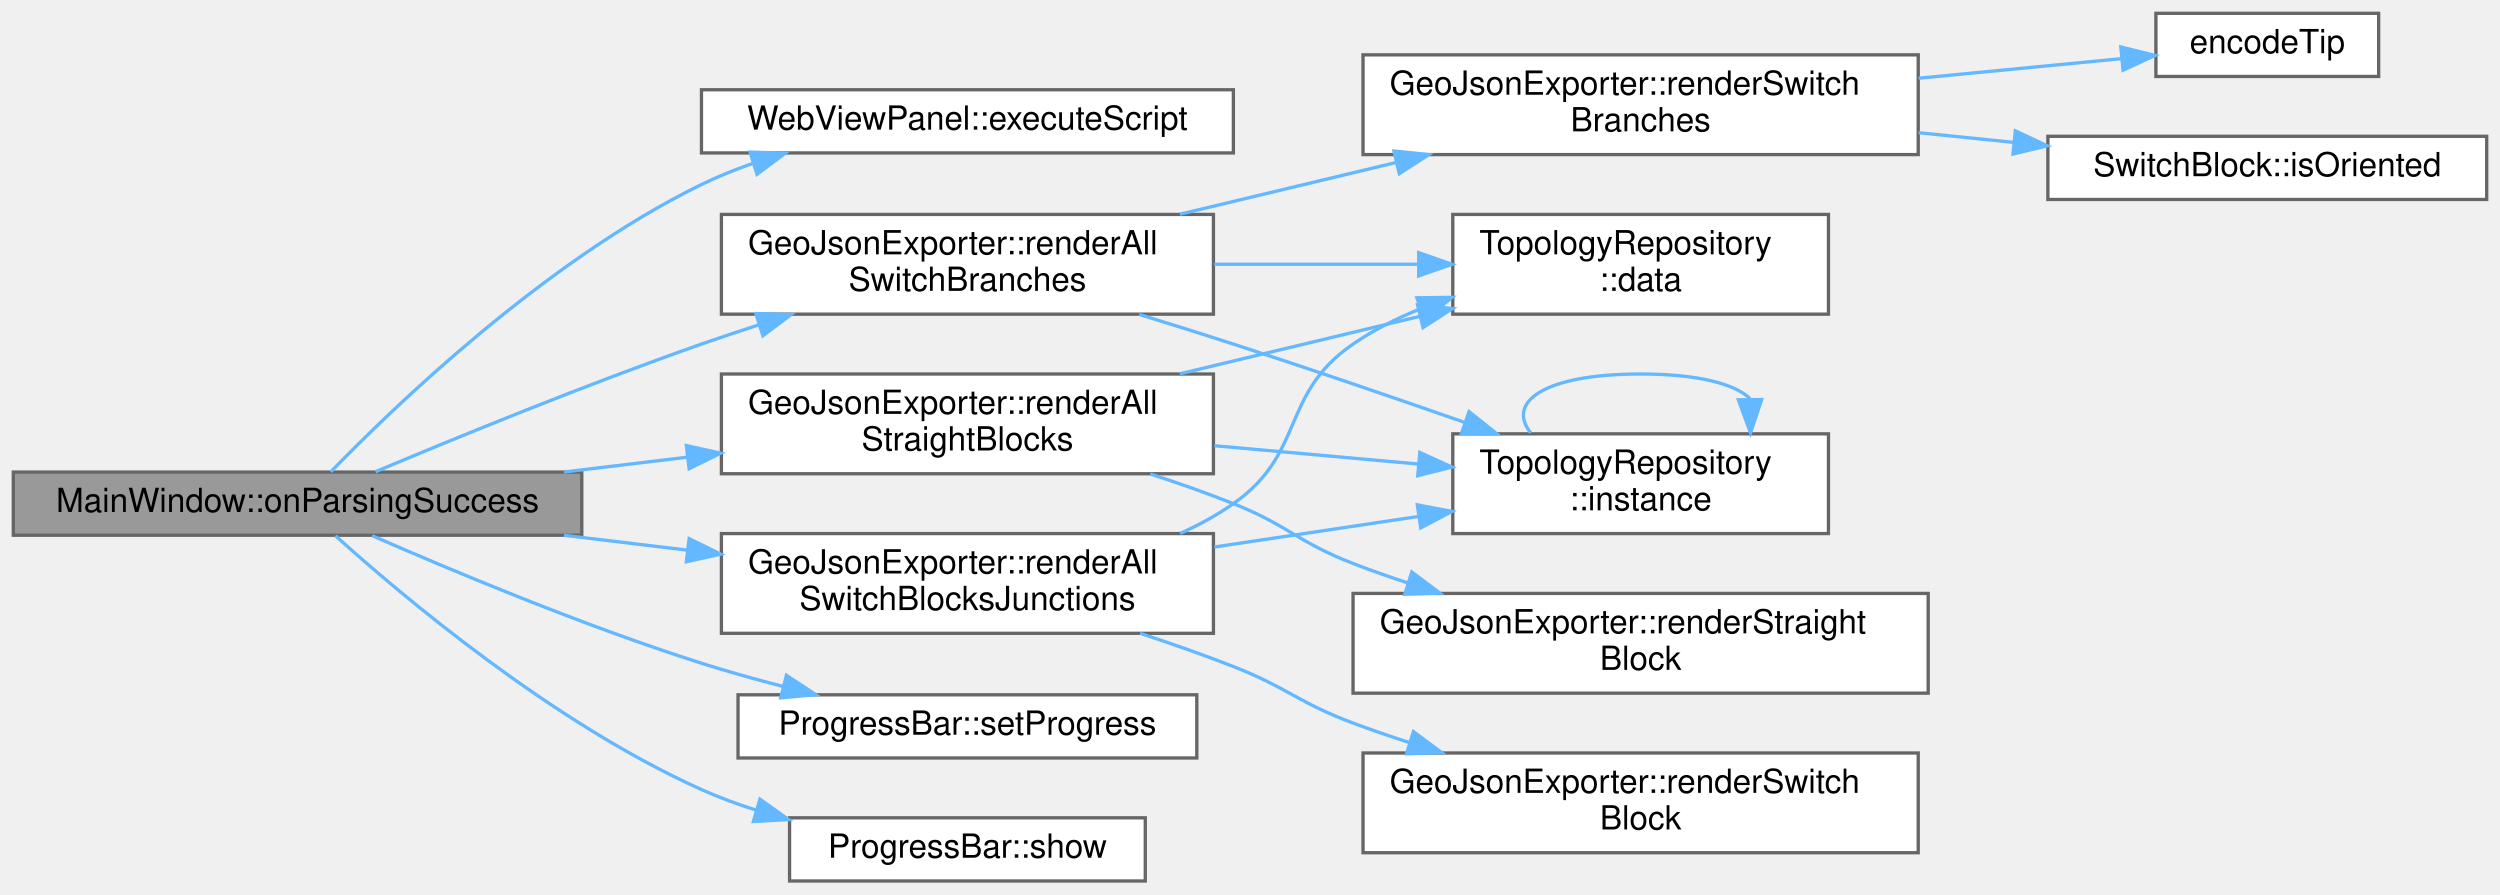
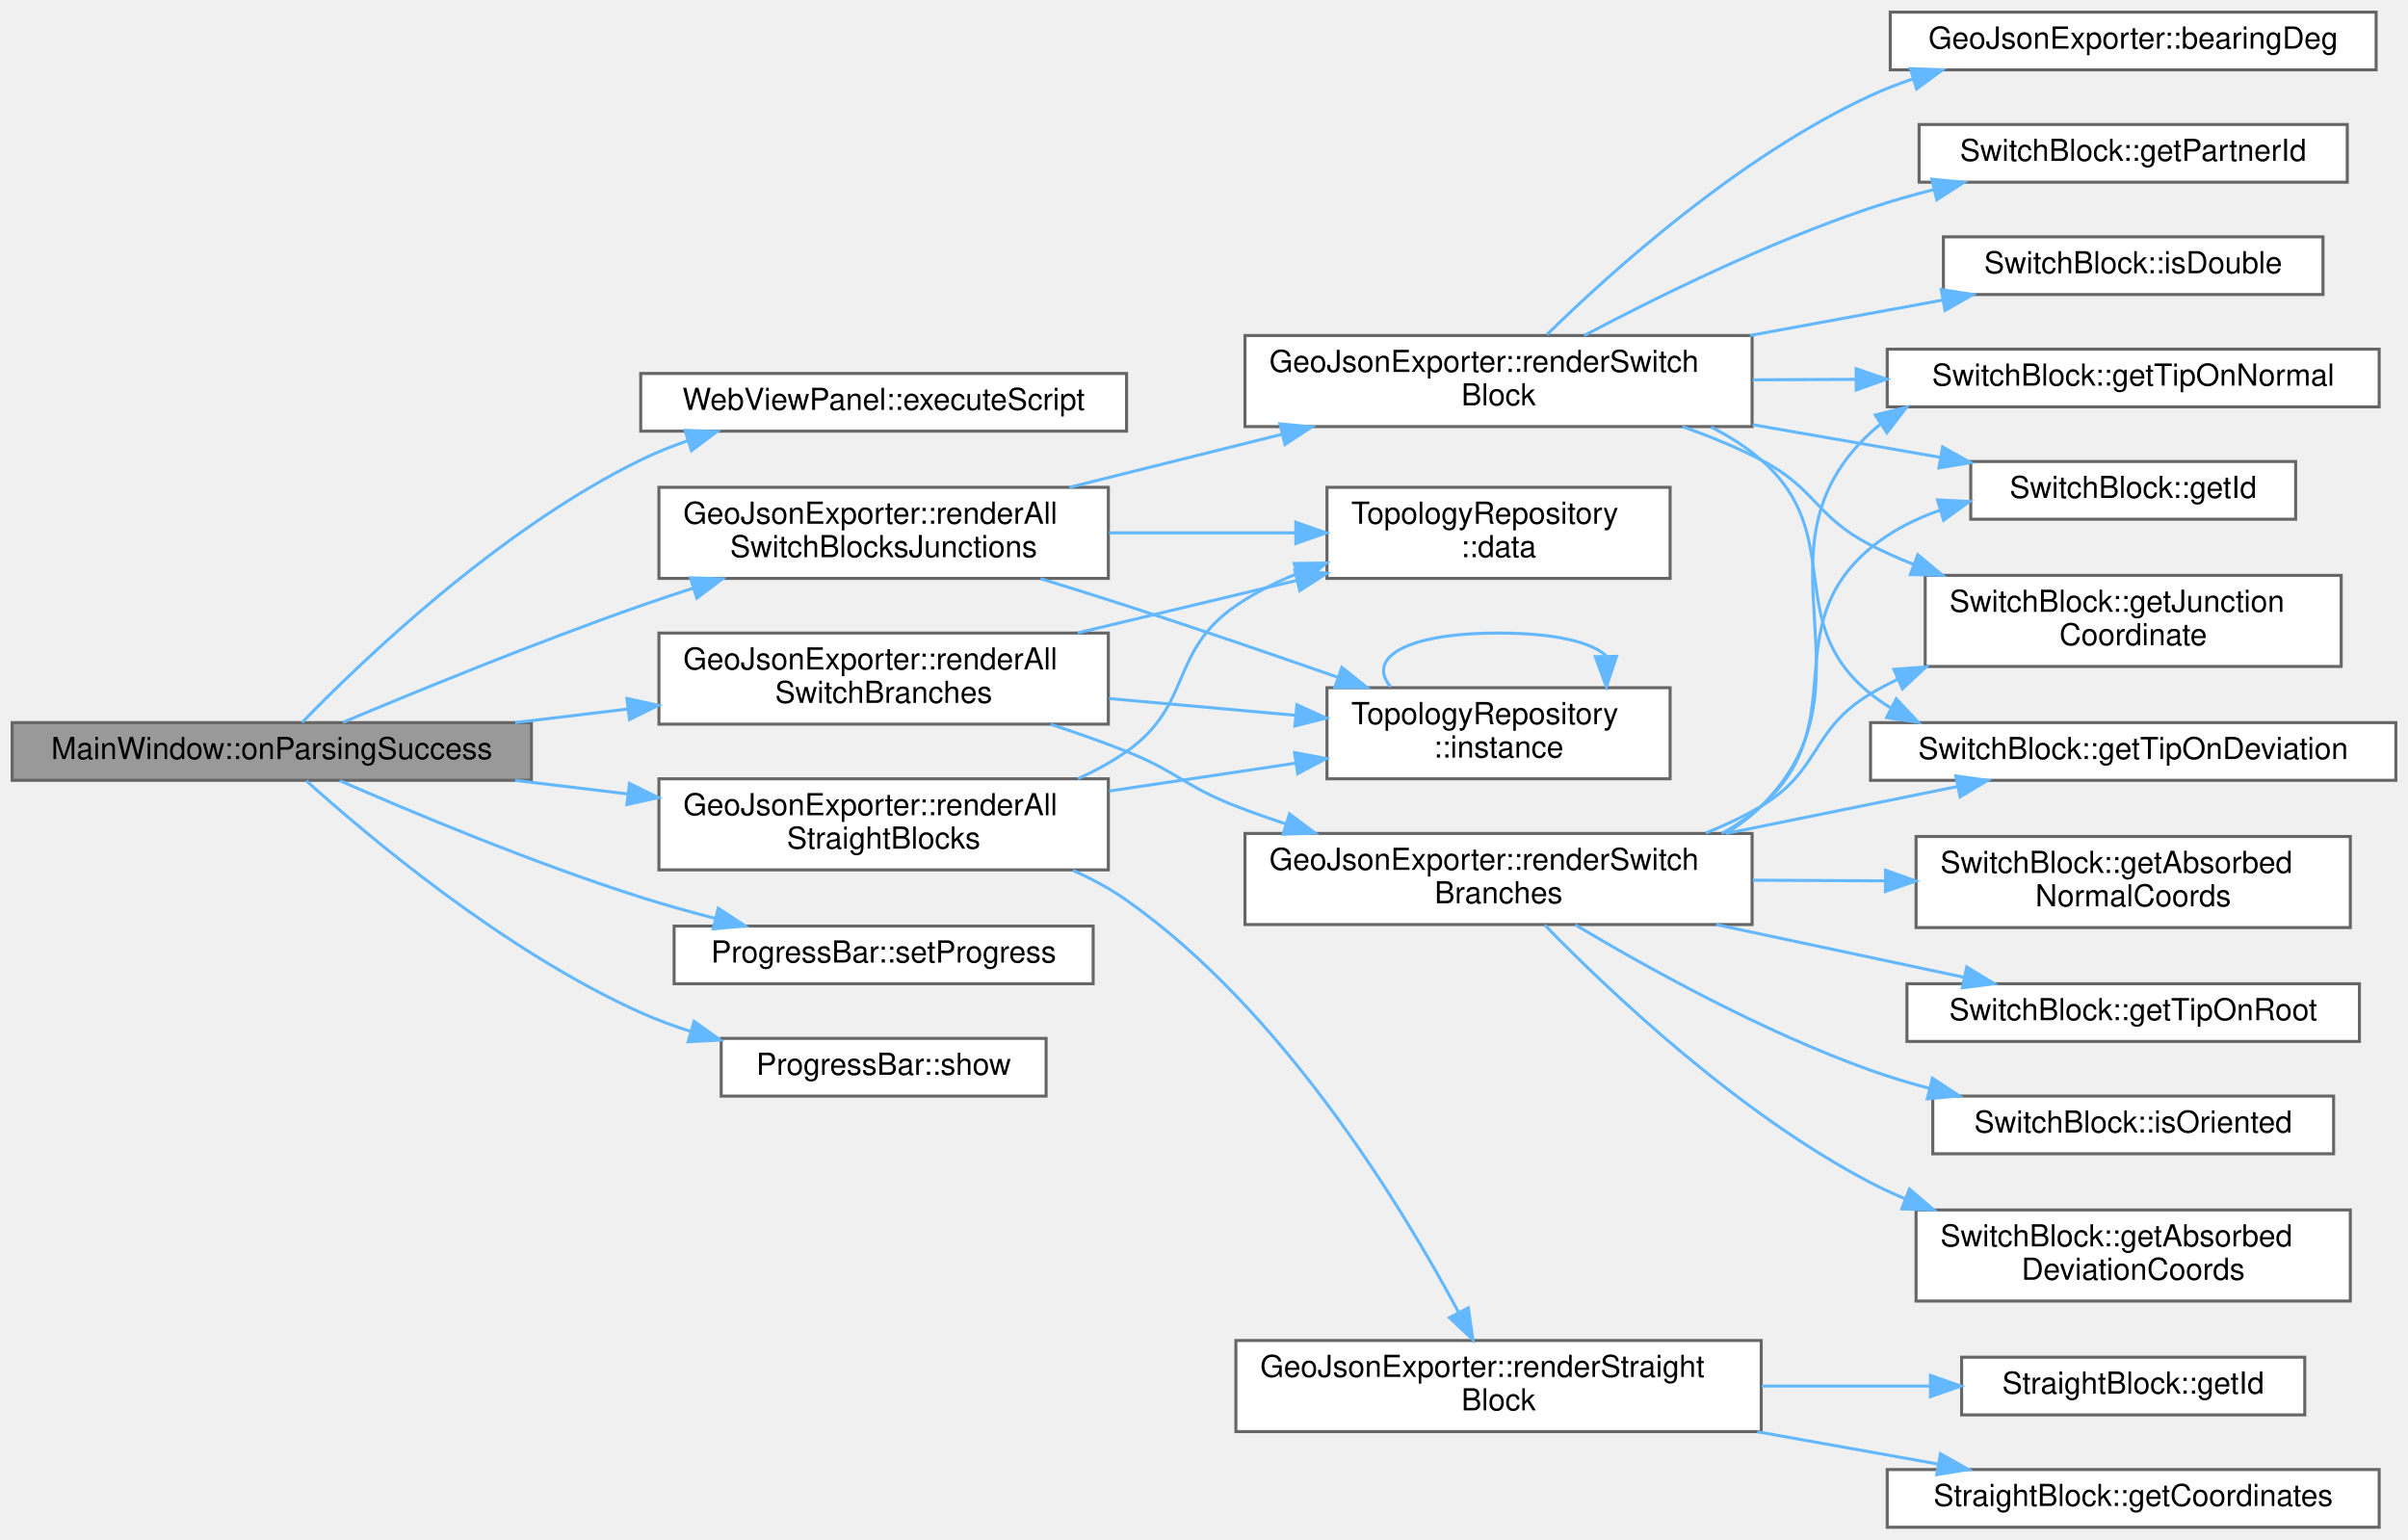
- <svg xmlns="http://www.w3.org/2000/svg" xmlns:xlink="http://www.w3.org/1999/xlink" width="752pt" height="269pt" viewBox="0.00 0.00 752.00 269.00">
-   <g id="graph0" class="graph" transform="scale(1 1) rotate(0) translate(4 265)">
+ <svg xmlns="http://www.w3.org/2000/svg" xmlns:xlink="http://www.w3.org/1999/xlink" width="793pt" height="507pt" viewBox="0.00 0.00 793.00 507.00">
+   <g id="graph0" class="graph" transform="scale(1 1) rotate(0) translate(4 503)">
    <g id="Node000001" class="node">
      <g id="a_Node000001">
        <a xlink:title="Gère la fin réussie du parsing (WM_PARSING_SUCCESS).">
-           <polygon fill="#999999" stroke="#666666" points="171,-123 0,-123 0,-104 171,-104 171,-123" />
-           <text text-anchor="middle" x="85.5" y="-111" font-family="Helvetica,sans-Serif" font-size="10.00">MainWindow::onParsingSuccess</text>
+           <polygon fill="#999999" stroke="#666666" points="171,-265 0,-265 0,-246 171,-246 171,-265" />
+           <text text-anchor="middle" x="85.5" y="-253" font-family="Helvetica,sans-Serif" font-size="10.00">MainWindow::onParsingSuccess</text>
        </a>
      </g>
    </g>
    <g id="Node000002" class="node">
      <g id="a_Node000002">
        <a xlink:href="classWebViewPanel.html#a5890da7c431554b9e864759f293dac1f" target="_top" xlink:title="Exécute un script JavaScript dans le contexte de la page chargée.">
-           <polygon fill="white" stroke="#666666" points="367,-238 207,-238 207,-219 367,-219 367,-238" />
-           <text text-anchor="middle" x="287" y="-226" font-family="Helvetica,sans-Serif" font-size="10.00">WebViewPanel::executeScript</text>
+           <polygon fill="white" stroke="#666666" points="367,-380 207,-380 207,-361 367,-361 367,-380" />
+           <text text-anchor="middle" x="287" y="-368" font-family="Helvetica,sans-Serif" font-size="10.00">WebViewPanel::executeScript</text>
        </a>
      </g>
    </g>
    <g id="edge1_Node000001_Node000002" class="edge">
      <g id="a_edge1_Node000001_Node000002">
        <a xlink:title=" ">
-           <path fill="none" stroke="#63b8ff" d="M95.49,-123.06C114.28,-142.44 159.89,-186.49 207,-209.5 211.91,-211.9 217.15,-214.01 222.49,-215.86" />
-           <polygon fill="#63b8ff" stroke="#63b8ff" points="221.61,-219.25 232.2,-218.92 223.71,-212.57 221.61,-219.25" />
+           <path fill="none" stroke="#63b8ff" d="M95.49,-265.06C114.28,-284.44 159.89,-328.49 207,-351.5 211.91,-353.9 217.15,-356.01 222.49,-357.86" />
+           <polygon fill="#63b8ff" stroke="#63b8ff" points="221.61,-361.25 232.2,-360.92 223.71,-354.57 221.61,-361.25" />
        </a>
      </g>
    </g>
    <g id="Node000003" class="node">
      <g id="a_Node000003">
        <a xlink:href="classGeoJsonExporter.html#a9e109a8b505798f99c5aa2bd6fb538a3" target="_top" xlink:title="Efface puis redessine tous les StraightBlocks.">
-           <polygon fill="white" stroke="#666666" points="361,-152.5 213,-152.5 213,-122.5 361,-122.5 361,-152.5" />
-           <text text-anchor="start" x="221" y="-140.5" font-family="Helvetica,sans-Serif" font-size="10.00">GeoJsonExporter::renderAll</text>
-           <text text-anchor="middle" x="287" y="-129.5" font-family="Helvetica,sans-Serif" font-size="10.00">StraightBlocks</text>
+           <polygon fill="white" stroke="#666666" points="361,-246.5 213,-246.5 213,-216.5 361,-216.5 361,-246.5" />
+           <text text-anchor="start" x="221" y="-234.5" font-family="Helvetica,sans-Serif" font-size="10.00">GeoJsonExporter::renderAll</text>
+           <text text-anchor="middle" x="287" y="-223.5" font-family="Helvetica,sans-Serif" font-size="10.00">StraightBlocks</text>
        </a>
      </g>
    </g>
    <g id="edge2_Node000001_Node000003" class="edge">
      <g id="a_edge2_Node000001_Node000003">
        <a xlink:title=" ">
-           <path fill="none" stroke="#63b8ff" d="M165.63,-123.02C177.79,-124.48 190.37,-126 202.61,-127.47" />
-           <polygon fill="#63b8ff" stroke="#63b8ff" points="202.45,-130.97 212.8,-128.69 203.29,-124.02 202.45,-130.97" />
-         </a>
-       </g>
-     </g>
-     <g id="Node000007" class="node">
-       <g id="a_Node000007">
-         <a xlink:href="classGeoJsonExporter.html#adbde98ddc849360ec945d84bde02d504" target="_top" xlink:title="Efface puis redessine tous les marqueurs de jonction.">
-           <polygon fill="white" stroke="#666666" points="361,-104.5 213,-104.5 213,-74.5 361,-74.5 361,-104.5" />
-           <text text-anchor="start" x="221" y="-92.5" font-family="Helvetica,sans-Serif" font-size="10.00">GeoJsonExporter::renderAll</text>
-           <text text-anchor="middle" x="287" y="-81.5" font-family="Helvetica,sans-Serif" font-size="10.00">SwitchBlocksJunctions</text>
-         </a>
-       </g>
-     </g>
-     <g id="edge7_Node000001_Node000007" class="edge">
-       <g id="a_edge7_Node000001_Node000007">
-         <a xlink:title=" ">
-           <path fill="none" stroke="#63b8ff" d="M165.63,-103.98C177.79,-102.52 190.37,-101 202.61,-99.53" />
-           <polygon fill="#63b8ff" stroke="#63b8ff" points="203.29,-102.98 212.8,-98.31 202.45,-96.03 203.29,-102.98" />
+           <path fill="none" stroke="#63b8ff" d="M165.63,-245.98C177.79,-244.52 190.37,-243 202.61,-241.53" />
+           <polygon fill="#63b8ff" stroke="#63b8ff" points="203.29,-244.98 212.8,-240.31 202.45,-238.03 203.29,-244.98" />
        </a>
      </g>
    </g>
    <g id="Node000009" class="node">
      <g id="a_Node000009">
+         <a xlink:href="classGeoJsonExporter.html#adbde98ddc849360ec945d84bde02d504" target="_top" xlink:title="Efface puis redessine tous les marqueurs de jonction.">
+           <polygon fill="white" stroke="#666666" points="361,-342.5 213,-342.5 213,-312.5 361,-312.5 361,-342.5" />
+           <text text-anchor="start" x="221" y="-330.5" font-family="Helvetica,sans-Serif" font-size="10.00">GeoJsonExporter::renderAll</text>
+           <text text-anchor="middle" x="287" y="-319.5" font-family="Helvetica,sans-Serif" font-size="10.00">SwitchBlocksJunctions</text>
+         </a>
+       </g>
+     </g>
+     <g id="edge9_Node000001_Node000009" class="edge">
+       <g id="a_edge9_Node000001_Node000009">
+         <a xlink:title=" ">
+           <path fill="none" stroke="#63b8ff" d="M108.94,-265.1C132.98,-275.22 172.36,-291.36 207,-303.5 212.55,-305.44 218.34,-307.38 224.17,-309.26" />
+           <polygon fill="#63b8ff" stroke="#63b8ff" points="223.36,-312.68 233.95,-312.37 225.48,-306.01 223.36,-312.68" />
+         </a>
+       </g>
+     </g>
+     <g id="Node000018" class="node">
+       <g id="a_Node000018">
        <a xlink:href="classGeoJsonExporter.html#a75d6c6a4354d06d04a700b58d69e869f" target="_top" xlink:title="Efface puis redessine les branches de tous les switches.">
-           <polygon fill="white" stroke="#666666" points="361,-200.5 213,-200.5 213,-170.5 361,-170.5 361,-200.5" />
-           <text text-anchor="start" x="221" y="-188.5" font-family="Helvetica,sans-Serif" font-size="10.00">GeoJsonExporter::renderAll</text>
-           <text text-anchor="middle" x="287" y="-177.5" font-family="Helvetica,sans-Serif" font-size="10.00">SwitchBranches</text>
-         </a>
-       </g>
-     </g>
-     <g id="edge11_Node000001_Node000009" class="edge">
-       <g id="a_edge11_Node000001_Node000009">
-         <a xlink:title=" ">
-           <path fill="none" stroke="#63b8ff" d="M108.94,-123.1C132.98,-133.22 172.36,-149.36 207,-161.5 212.55,-163.44 218.34,-165.38 224.17,-167.26" />
-           <polygon fill="#63b8ff" stroke="#63b8ff" points="223.36,-170.68 233.95,-170.37 225.48,-164.01 223.36,-170.68" />
-         </a>
-       </g>
-     </g>
-     <g id="Node000013" class="node">
-       <g id="a_Node000013">
+           <polygon fill="white" stroke="#666666" points="361,-294.5 213,-294.5 213,-264.5 361,-264.5 361,-294.5" />
+           <text text-anchor="start" x="221" y="-282.5" font-family="Helvetica,sans-Serif" font-size="10.00">GeoJsonExporter::renderAll</text>
+           <text text-anchor="middle" x="287" y="-271.5" font-family="Helvetica,sans-Serif" font-size="10.00">SwitchBranches</text>
+         </a>
+       </g>
+     </g>
+     <g id="edge20_Node000001_Node000018" class="edge">
+       <g id="a_edge20_Node000001_Node000018">
+         <a xlink:title=" ">
+           <path fill="none" stroke="#63b8ff" d="M165.63,-265.02C177.79,-266.48 190.37,-268 202.61,-269.47" />
+           <polygon fill="#63b8ff" stroke="#63b8ff" points="202.45,-272.97 212.8,-270.69 203.29,-266.02 202.45,-272.97" />
+         </a>
+       </g>
+     </g>
+     <g id="Node000024" class="node">
+       <g id="a_Node000024">
        <a xlink:href="classProgressBar.html#ad06234c2844ac3beb9f8e8532015c0cd" target="_top" xlink:title="Met à jour la progression.">
-           <polygon fill="white" stroke="#666666" points="356,-56 218,-56 218,-37 356,-37 356,-56" />
-           <text text-anchor="middle" x="287" y="-44" font-family="Helvetica,sans-Serif" font-size="10.00">ProgressBar::setProgress</text>
-         </a>
-       </g>
-     </g>
-     <g id="edge17_Node000001_Node000013" class="edge">
-       <g id="a_edge17_Node000001_Node000013">
-         <a xlink:title=" ">
-           <path fill="none" stroke="#63b8ff" d="M107.93,-103.88C131.77,-93.44 171.59,-76.75 207,-65.5 214.84,-63.01 223.2,-60.67 231.45,-58.54" />
-           <polygon fill="#63b8ff" stroke="#63b8ff" points="232.55,-61.87 241.4,-56.05 230.85,-55.08 232.55,-61.87" />
-         </a>
-       </g>
-     </g>
-     <g id="Node000014" class="node">
-       <g id="a_Node000014">
+           <polygon fill="white" stroke="#666666" points="356,-198 218,-198 218,-179 356,-179 356,-198" />
+           <text text-anchor="middle" x="287" y="-186" font-family="Helvetica,sans-Serif" font-size="10.00">ProgressBar::setProgress</text>
+         </a>
+       </g>
+     </g>
+     <g id="edge32_Node000001_Node000024" class="edge">
+       <g id="a_edge32_Node000001_Node000024">
+         <a xlink:title=" ">
+           <path fill="none" stroke="#63b8ff" d="M107.93,-245.88C131.77,-235.44 171.59,-218.75 207,-207.5 214.84,-205.01 223.2,-202.67 231.45,-200.54" />
+           <polygon fill="#63b8ff" stroke="#63b8ff" points="232.55,-203.87 241.4,-198.05 230.85,-197.08 232.55,-203.87" />
+         </a>
+       </g>
+     </g>
+     <g id="Node000025" class="node">
+       <g id="a_Node000025">
        <a xlink:href="classProgressBar.html#ac9fbcf04d7d4e8c5b3e332efcfc0d34c" target="_top" xlink:title="Show or hide the ProgressBar.">
-           <polygon fill="white" stroke="#666666" points="340.5,-19 233.5,-19 233.5,0 340.5,0 340.5,-19" />
-           <text text-anchor="middle" x="287" y="-7" font-family="Helvetica,sans-Serif" font-size="10.00">ProgressBar::show</text>
-         </a>
-       </g>
-     </g>
-     <g id="edge18_Node000001_Node000014" class="edge">
-       <g id="a_edge18_Node000001_Node000014">
-         <a xlink:title=" ">
-           <path fill="none" stroke="#63b8ff" d="M96.89,-103.85C116.71,-85.98 161.98,-47.71 207,-27.5 212.26,-25.14 217.86,-23.07 223.56,-21.26" />
-           <polygon fill="#63b8ff" stroke="#63b8ff" points="224.58,-24.62 233.2,-18.47 222.62,-17.89 224.58,-24.62" />
+           <polygon fill="white" stroke="#666666" points="340.5,-161 233.5,-161 233.5,-142 340.5,-142 340.5,-161" />
+           <text text-anchor="middle" x="287" y="-149" font-family="Helvetica,sans-Serif" font-size="10.00">ProgressBar::show</text>
+         </a>
+       </g>
+     </g>
+     <g id="edge33_Node000001_Node000025" class="edge">
+       <g id="a_edge33_Node000001_Node000025">
+         <a xlink:title=" ">
+           <path fill="none" stroke="#63b8ff" d="M96.89,-245.85C116.71,-227.98 161.98,-189.71 207,-169.5 212.26,-167.14 217.86,-165.07 223.56,-163.26" />
+           <polygon fill="#63b8ff" stroke="#63b8ff" points="224.58,-166.62 233.2,-160.47 222.62,-159.89 224.58,-166.62" />
        </a>
      </g>
    </g>
    <g id="Node000004" class="node">
      <g id="a_Node000004">
        <a xlink:href="classTopologyRepository.html#a0179f504f5d22ea5b16926511a9cb027" target="_top" xlink:title="Retourne une référence mutable aux données topologiques.">
-           <polygon fill="white" stroke="#666666" points="546,-200.5 433,-200.5 433,-170.5 546,-170.5 546,-200.5" />
-           <text text-anchor="start" x="441" y="-188.5" font-family="Helvetica,sans-Serif" font-size="10.00">TopologyRepository</text>
-           <text text-anchor="middle" x="489.5" y="-177.5" font-family="Helvetica,sans-Serif" font-size="10.00">::data</text>
+           <polygon fill="white" stroke="#666666" points="546,-342.5 433,-342.5 433,-312.5 546,-312.5 546,-342.5" />
+           <text text-anchor="start" x="441" y="-330.5" font-family="Helvetica,sans-Serif" font-size="10.00">TopologyRepository</text>
+           <text text-anchor="middle" x="489.5" y="-319.5" font-family="Helvetica,sans-Serif" font-size="10.00">::data</text>
        </a>
      </g>
    </g>
    <g id="edge3_Node000003_Node000004" class="edge">
      <g id="a_edge3_Node000003_Node000004">
        <a xlink:title=" ">
-           <path fill="none" stroke="#63b8ff" d="M350.89,-152.56C373.9,-158.06 399.98,-164.31 423.2,-169.87" />
-           <polygon fill="#63b8ff" stroke="#63b8ff" points="422.41,-173.28 432.95,-172.2 424.04,-166.47 422.41,-173.28" />
+           <path fill="none" stroke="#63b8ff" d="M350.98,-246.53C356.63,-249.08 362.07,-252.05 367,-255.5 388.84,-270.8 381,-288.43 403,-303.5 409.12,-307.69 415.96,-311.16 423.04,-314.02" />
+           <polygon fill="#63b8ff" stroke="#63b8ff" points="422.19,-317.43 432.78,-317.56 424.58,-310.85 422.19,-317.43" />
        </a>
      </g>
    </g>
    <g id="Node000005" class="node">
      <g id="a_Node000005">
        <a xlink:href="classTopologyRepository.html#adb001f817a74b4b81e05d0d22517f509" target="_top" xlink:title="Retourne l'instance unique du repository (création paresseuse).">
-           <polygon fill="white" stroke="#666666" points="546,-134.5 433,-134.5 433,-104.5 546,-104.5 546,-134.5" />
-           <text text-anchor="start" x="441" y="-122.5" font-family="Helvetica,sans-Serif" font-size="10.00">TopologyRepository</text>
-           <text text-anchor="middle" x="489.5" y="-111.5" font-family="Helvetica,sans-Serif" font-size="10.00">::instance</text>
+           <polygon fill="white" stroke="#666666" points="546,-276.5 433,-276.5 433,-246.5 546,-246.5 546,-276.5" />
+           <text text-anchor="start" x="441" y="-264.5" font-family="Helvetica,sans-Serif" font-size="10.00">TopologyRepository</text>
+           <text text-anchor="middle" x="489.5" y="-253.5" font-family="Helvetica,sans-Serif" font-size="10.00">::instance</text>
        </a>
      </g>
    </g>
    <g id="edge4_Node000003_Node000005" class="edge">
      <g id="a_edge4_Node000003_Node000005">
        <a xlink:title=" ">
-           <path fill="none" stroke="#63b8ff" d="M361.24,-130.93C381.34,-129.12 403,-127.18 422.66,-125.41" />
-           <polygon fill="#63b8ff" stroke="#63b8ff" points="423.09,-128.89 432.74,-124.51 422.46,-121.91 423.09,-128.89" />
+           <path fill="none" stroke="#63b8ff" d="M361.24,-242.46C381.34,-245.47 403,-248.71 422.66,-251.65" />
+           <polygon fill="#63b8ff" stroke="#63b8ff" points="422.33,-255.14 432.74,-253.16 423.36,-248.21 422.33,-255.14" />
        </a>
      </g>
    </g>
    <g id="Node000006" class="node">
      <g id="a_Node000006">
        <a xlink:href="classGeoJsonExporter.html#aceb585d865614f5183a3fd00dbf9a55d" target="_top" xlink:title="Construit l'appel JS renderStraightBlock(id, coords) pour un bloc.">
-           <polygon fill="white" stroke="#666666" points="576,-86.5 403,-86.5 403,-56.5 576,-56.5 576,-86.5" />
-           <text text-anchor="start" x="411" y="-74.5" font-family="Helvetica,sans-Serif" font-size="10.00">GeoJsonExporter::renderStraight</text>
-           <text text-anchor="middle" x="489.5" y="-63.5" font-family="Helvetica,sans-Serif" font-size="10.00">Block</text>
+           <polygon fill="white" stroke="#666666" points="576,-61.5 403,-61.5 403,-31.5 576,-31.5 576,-61.5" />
+           <text text-anchor="start" x="411" y="-49.5" font-family="Helvetica,sans-Serif" font-size="10.00">GeoJsonExporter::renderStraight</text>
+           <text text-anchor="middle" x="489.5" y="-38.5" font-family="Helvetica,sans-Serif" font-size="10.00">Block</text>
        </a>
      </g>
    </g>
    <g id="edge6_Node000003_Node000006" class="edge">
      <g id="a_edge6_Node000003_Node000006">
        <a xlink:title=" ">
-           <path fill="none" stroke="#63b8ff" d="M341.97,-122.44C350.43,-119.69 359.01,-116.68 367,-113.5 383.62,-106.88 386.31,-101.95 403,-95.5 408.34,-93.44 413.94,-91.46 419.6,-89.6" />
-           <polygon fill="#63b8ff" stroke="#63b8ff" points="420.67,-92.94 429.15,-86.58 418.56,-86.26 420.67,-92.94" />
+           <path fill="none" stroke="#63b8ff" d="M349.34,-216.33C355.57,-213.56 361.59,-210.31 367,-206.5 418.34,-170.32 457.57,-105.87 476.32,-70.83" />
+           <polygon fill="#63b8ff" stroke="#63b8ff" points="479.53,-72.25 481.06,-61.77 473.33,-69.01 479.53,-72.25" />
        </a>
      </g>
    </g>
    <g id="edge5_Node000005_Node000005" class="edge">
      <g id="a_edge5_Node000005_Node000005">
        <a xlink:title=" ">
-           <path fill="none" stroke="#63b8ff" d="M456.45,-134.78C449.11,-143.91 460.12,-152.5 489.5,-152.5 506.94,-152.5 517.91,-149.47 522.41,-145.1" />
-           <polygon fill="#63b8ff" stroke="#63b8ff" points="525.91,-144.82 522.55,-134.78 518.91,-144.73 525.91,-144.82" />
-         </a>
-       </g>
-     </g>
-     <g id="edge8_Node000007_Node000004" class="edge">
-       <g id="a_edge8_Node000007_Node000004">
-         <a xlink:title=" ">
-           <path fill="none" stroke="#63b8ff" d="M350.98,-104.53C356.63,-107.08 362.07,-110.05 367,-113.5 388.84,-128.8 381,-146.43 403,-161.5 409.12,-165.69 415.96,-169.16 423.04,-172.02" />
-           <polygon fill="#63b8ff" stroke="#63b8ff" points="422.19,-175.43 432.78,-175.56 424.58,-168.85 422.19,-175.43" />
-         </a>
-       </g>
-     </g>
-     <g id="edge9_Node000007_Node000005" class="edge">
-       <g id="a_edge9_Node000007_Node000005">
-         <a xlink:title=" ">
-           <path fill="none" stroke="#63b8ff" d="M361.24,-100.46C381.34,-103.47 403,-106.71 422.66,-109.65" />
-           <polygon fill="#63b8ff" stroke="#63b8ff" points="422.33,-113.14 432.74,-111.16 423.36,-106.21 422.33,-113.14" />
+           <path fill="none" stroke="#63b8ff" d="M453.99,-276.78C446.1,-285.91 457.94,-294.5 489.5,-294.5 508.24,-294.5 520.03,-291.47 524.86,-287.1" />
+           <polygon fill="#63b8ff" stroke="#63b8ff" points="528.36,-286.83 525.01,-276.78 521.36,-286.72 528.36,-286.83" />
+         </a>
+       </g>
+     </g>
+     <g id="Node000007" class="node">
+       <g id="a_Node000007">
+         <a xlink:href="classStraightBlock.html#a646d3135d365dcb832ff66b1304c6850" target="_top" xlink:title=" ">
+           <polygon fill="white" stroke="#666666" points="779.5,-19 617.5,-19 617.5,0 779.5,0 779.5,-19" />
+           <text text-anchor="middle" x="698.5" y="-7" font-family="Helvetica,sans-Serif" font-size="10.00">StraightBlock::getCoordinates</text>
+         </a>
+       </g>
+     </g>
+     <g id="edge7_Node000006_Node000007" class="edge">
+       <g id="a_edge7_Node000006_Node000007">
+         <a xlink:title=" ">
+           <path fill="none" stroke="#63b8ff" d="M574.69,-31.45C594.62,-27.89 615.53,-24.15 634.34,-20.79" />
+           <polygon fill="#63b8ff" stroke="#63b8ff" points="635.03,-24.22 644.26,-19.02 633.8,-17.33 635.03,-24.22" />
        </a>
      </g>
    </g>
    <g id="Node000008" class="node">
      <g id="a_Node000008">
-         <a xlink:href="classGeoJsonExporter.html#a94a0a86bf9fb71861ffd691bda77fd47" target="_top" xlink:title="Construit l'appel JS renderSwitch(id, lat, lon, isDouble).">
-           <polygon fill="white" stroke="#666666" points="573,-38.5 406,-38.5 406,-8.5 573,-8.5 573,-38.5" />
-           <text text-anchor="start" x="414" y="-26.5" font-family="Helvetica,sans-Serif" font-size="10.00">GeoJsonExporter::renderSwitch</text>
-           <text text-anchor="middle" x="489.5" y="-15.5" font-family="Helvetica,sans-Serif" font-size="10.00">Block</text>
-         </a>
-       </g>
-     </g>
-     <g id="edge10_Node000007_Node000008" class="edge">
-       <g id="a_edge10_Node000007_Node000008">
-         <a xlink:title=" ">
-           <path fill="none" stroke="#63b8ff" d="M338.93,-74.5C348.34,-71.41 358.03,-68.02 367,-64.5 383.47,-58.04 386.42,-53.69 403,-47.5 408.46,-45.46 414.17,-43.5 419.94,-41.64" />
-           <polygon fill="#63b8ff" stroke="#63b8ff" points="421.16,-44.93 429.67,-38.61 419.08,-38.24 421.16,-44.93" />
-         </a>
-       </g>
-     </g>
-     <g id="edge12_Node000009_Node000004" class="edge">
-       <g id="a_edge12_Node000009_Node000004">
-         <a xlink:title=" ">
-           <path fill="none" stroke="#63b8ff" d="M361.24,-185.5C381.34,-185.5 403,-185.5 422.66,-185.5" />
-           <polygon fill="#63b8ff" stroke="#63b8ff" points="422.74,-189 432.74,-185.5 422.74,-182 422.74,-189" />
-         </a>
-       </g>
-     </g>
-     <g id="edge13_Node000009_Node000005" class="edge">
-       <g id="a_edge13_Node000009_Node000005">
-         <a xlink:title=" ">
-           <path fill="none" stroke="#63b8ff" d="M338.66,-170.42C348.1,-167.52 357.87,-164.47 367,-161.5 389.92,-154.06 415.12,-145.43 436.59,-137.93" />
-           <polygon fill="#63b8ff" stroke="#63b8ff" points="437.9,-141.18 446.18,-134.57 435.58,-134.57 437.9,-141.18" />
+         <a xlink:href="classStraightBlock.html#a295060fddd0675834ce4755ae4787780" target="_top" xlink:title="Retourne l'identifiant unique de l'élément (ex. &quot;sw/3&quot;, &quot;s/12&quot;).">
+           <polygon fill="white" stroke="#666666" points="755,-56 642,-56 642,-37 755,-37 755,-56" />
+           <text text-anchor="middle" x="698.5" y="-44" font-family="Helvetica,sans-Serif" font-size="10.00">StraightBlock::getId</text>
+         </a>
+       </g>
+     </g>
+     <g id="edge8_Node000006_Node000008" class="edge">
+       <g id="a_edge8_Node000006_Node000008">
+         <a xlink:title=" ">
+           <path fill="none" stroke="#63b8ff" d="M576.19,-46.5C594.69,-46.5 613.98,-46.5 631.58,-46.5" />
+           <polygon fill="#63b8ff" stroke="#63b8ff" points="631.74,-50 641.74,-46.5 631.74,-43 631.74,-50" />
+         </a>
+       </g>
+     </g>
+     <g id="edge10_Node000009_Node000004" class="edge">
+       <g id="a_edge10_Node000009_Node000004">
+         <a xlink:title=" ">
+           <path fill="none" stroke="#63b8ff" d="M361.24,-327.5C381.34,-327.5 403,-327.5 422.66,-327.5" />
+           <polygon fill="#63b8ff" stroke="#63b8ff" points="422.74,-331 432.74,-327.5 422.74,-324 422.74,-331" />
+         </a>
+       </g>
+     </g>
+     <g id="edge11_Node000009_Node000005" class="edge">
+       <g id="a_edge11_Node000009_Node000005">
+         <a xlink:title=" ">
+           <path fill="none" stroke="#63b8ff" d="M338.66,-312.42C348.1,-309.52 357.87,-306.47 367,-303.5 389.92,-296.06 415.12,-287.43 436.59,-279.93" />
+           <polygon fill="#63b8ff" stroke="#63b8ff" points="437.9,-283.18 446.18,-276.57 435.58,-276.57 437.9,-283.18" />
        </a>
      </g>
    </g>
    <g id="Node000010" class="node">
      <g id="a_Node000010">
-         <a xlink:href="classGeoJsonExporter.html#a125ac684007e9e1e93b6d11d695d7e9b" target="_top" xlink:title="Construit l'appel JS renderSwitchBranches(...) pour un switch.">
-           <polygon fill="white" stroke="#666666" points="573,-248.5 406,-248.5 406,-218.5 573,-218.5 573,-248.5" />
-           <text text-anchor="start" x="414" y="-236.5" font-family="Helvetica,sans-Serif" font-size="10.00">GeoJsonExporter::renderSwitch</text>
-           <text text-anchor="middle" x="489.5" y="-225.5" font-family="Helvetica,sans-Serif" font-size="10.00">Branches</text>
-         </a>
-       </g>
-     </g>
-     <g id="edge14_Node000009_Node000010" class="edge">
-       <g id="a_edge14_Node000009_Node000010">
-         <a xlink:title=" ">
-           <path fill="none" stroke="#63b8ff" d="M350.89,-200.56C371.51,-205.49 394.59,-211.02 415.88,-216.11" />
-           <polygon fill="#63b8ff" stroke="#63b8ff" points="415.29,-219.57 425.83,-218.5 416.92,-212.77 415.29,-219.57" />
+         <a xlink:href="classGeoJsonExporter.html#a94a0a86bf9fb71861ffd691bda77fd47" target="_top" xlink:title="Construit l'appel JS renderSwitch(id, lat, lon, isDouble).">
+           <polygon fill="white" stroke="#666666" points="573,-392.5 406,-392.5 406,-362.5 573,-362.5 573,-392.5" />
+           <text text-anchor="start" x="414" y="-380.5" font-family="Helvetica,sans-Serif" font-size="10.00">GeoJsonExporter::renderSwitch</text>
+           <text text-anchor="middle" x="489.5" y="-369.5" font-family="Helvetica,sans-Serif" font-size="10.00">Block</text>
+         </a>
+       </g>
+     </g>
+     <g id="edge12_Node000009_Node000010" class="edge">
+       <g id="a_edge12_Node000009_Node000010">
+         <a xlink:title=" ">
+           <path fill="none" stroke="#63b8ff" d="M348.16,-342.5C370.16,-347.99 395.25,-354.25 418.07,-359.94" />
+           <polygon fill="#63b8ff" stroke="#63b8ff" points="417.49,-363.4 428.04,-362.42 419.18,-356.61 417.49,-363.4" />
        </a>
      </g>
    </g>
    <g id="Node000011" class="node">
      <g id="a_Node000011">
-         <a xlink:href="GeoJsonExporter_8cpp.html#a804a0b5a3a71a7a209dfe8f50e2da7fc" target="_top" xlink:title=" ">
-           <polygon fill="white" stroke="#666666" points="711.5,-261 644.5,-261 644.5,-242 711.5,-242 711.5,-261" />
-           <text text-anchor="middle" x="678" y="-249" font-family="Helvetica,sans-Serif" font-size="10.00">encodeTip</text>
-         </a>
-       </g>
-     </g>
-     <g id="edge15_Node000010_Node000011" class="edge">
-       <g id="a_edge15_Node000010_Node000011">
-         <a xlink:title=" ">
-           <path fill="none" stroke="#63b8ff" d="M573.12,-241.47C594.23,-243.51 616.08,-245.62 634.26,-247.37" />
-           <polygon fill="#63b8ff" stroke="#63b8ff" points="633.94,-250.86 644.23,-248.34 634.61,-243.89 633.94,-250.86" />
+         <a xlink:href="classGeoJsonExporter.html#a88e1a923193554c2b66962199a770ace" target="_top" xlink:title="Calcule le bearing en degrés entre deux points géographiques.">
+           <polygon fill="white" stroke="#666666" points="778.5,-499 618.5,-499 618.5,-480 778.5,-480 778.5,-499" />
+           <text text-anchor="middle" x="698.5" y="-487" font-family="Helvetica,sans-Serif" font-size="10.00">GeoJsonExporter::bearingDeg</text>
+         </a>
+       </g>
+     </g>
+     <g id="edge13_Node000010_Node000011" class="edge">
+       <g id="a_edge13_Node000010_Node000011">
+         <a xlink:title=" ">
+           <path fill="none" stroke="#63b8ff" d="M505.46,-392.81C527,-413.92 568.91,-451.58 612,-471.5 616.41,-473.54 621.06,-475.35 625.82,-476.96" />
+           <polygon fill="#63b8ff" stroke="#63b8ff" points="625.11,-480.4 635.7,-479.98 627.16,-473.71 625.11,-480.4" />
        </a>
      </g>
    </g>
    <g id="Node000012" class="node">
      <g id="a_Node000012">
-         <a xlink:href="classSwitchBlock.html#a87eba553e6478990869ad5b1d9c4f4a7" target="_top" xlink:title="Indique si l'aiguillage a été orienté (Phase 6 complète).">
-           <polygon fill="white" stroke="#666666" points="744,-224 612,-224 612,-205 744,-205 744,-224" />
-           <text text-anchor="middle" x="678" y="-212" font-family="Helvetica,sans-Serif" font-size="10.00">SwitchBlock::isOriented</text>
-         </a>
-       </g>
-     </g>
-     <g id="edge16_Node000010_Node000012" class="edge">
-       <g id="a_edge16_Node000010_Node000012">
-         <a xlink:title=" ">
-           <path fill="none" stroke="#63b8ff" d="M573.12,-225.08C582.63,-224.11 592.3,-223.13 601.71,-222.17" />
-           <polygon fill="#63b8ff" stroke="#63b8ff" points="602.21,-225.64 611.81,-221.14 601.5,-218.67 602.21,-225.64" />
+         <a xlink:href="classSwitchBlock.html#a4389341dc43ddfc247c34a160f1bbc7a" target="_top" xlink:title=" ">
+           <polygon fill="white" stroke="#666666" points="752,-351 645,-351 645,-332 752,-332 752,-351" />
+           <text text-anchor="middle" x="698.5" y="-339" font-family="Helvetica,sans-Serif" font-size="10.00">SwitchBlock::getId</text>
+         </a>
+       </g>
+     </g>
+     <g id="edge14_Node000010_Node000012" class="edge">
+       <g id="a_edge14_Node000010_Node000012">
+         <a xlink:title=" ">
+           <path fill="none" stroke="#63b8ff" d="M573.2,-363.12C593.82,-359.53 615.59,-355.75 635.04,-352.36" />
+           <polygon fill="#63b8ff" stroke="#63b8ff" points="635.74,-355.79 644.99,-350.63 634.54,-348.9 635.74,-355.79" />
+         </a>
+       </g>
+     </g>
+     <g id="Node000013" class="node">
+       <g id="a_Node000013">
+         <a xlink:href="classSwitchBlock.html#a17420e8225a0637a6d38b73bee7d2526" target="_top" xlink:title=" ">
+           <polygon fill="white" stroke="#666666" points="767,-313.5 630,-313.5 630,-283.5 767,-283.5 767,-313.5" />
+           <text text-anchor="start" x="638" y="-301.5" font-family="Helvetica,sans-Serif" font-size="10.00">SwitchBlock::getJunction</text>
+           <text text-anchor="middle" x="698.5" y="-290.5" font-family="Helvetica,sans-Serif" font-size="10.00">Coordinate</text>
+         </a>
+       </g>
+     </g>
+     <g id="edge15_Node000010_Node000013" class="edge">
+       <g id="a_edge15_Node000010_Node000013">
+         <a xlink:title=" ">
+           <path fill="none" stroke="#63b8ff" d="M550.03,-362.49C558.95,-359.36 567.87,-355.71 576,-351.5 594,-342.17 593.95,-332.73 612,-323.5 616.53,-321.18 621.31,-319.05 626.2,-317.09" />
+           <polygon fill="#63b8ff" stroke="#63b8ff" points="627.56,-320.32 635.7,-313.53 625.1,-313.76 627.56,-320.32" />
+         </a>
+       </g>
+     </g>
+     <g id="Node000014" class="node">
+       <g id="a_Node000014">
+         <a xlink:href="classSwitchBlock.html#a7bc2dc6a569f28c662ce4071977569b3" target="_top" xlink:title="Retourne l'ID du partenaire (peu importe la branche). Nullopt si pas un double.">
+           <polygon fill="white" stroke="#666666" points="769,-462 628,-462 628,-443 769,-443 769,-462" />
+           <text text-anchor="middle" x="698.5" y="-450" font-family="Helvetica,sans-Serif" font-size="10.00">SwitchBlock::getPartnerId</text>
+         </a>
+       </g>
+     </g>
+     <g id="edge16_Node000010_Node000014" class="edge">
+       <g id="a_edge16_Node000010_Node000014">
+         <a xlink:title=" ">
+           <path fill="none" stroke="#63b8ff" d="M517.74,-392.51C541.88,-405.27 578.42,-423.26 612,-434.5 618.72,-436.75 625.84,-438.78 632.99,-440.59" />
+           <polygon fill="#63b8ff" stroke="#63b8ff" points="632.18,-444 642.72,-442.93 633.81,-437.19 632.18,-444" />
+         </a>
+       </g>
+     </g>
+     <g id="Node000015" class="node">
+       <g id="a_Node000015">
+         <a xlink:href="classSwitchBlock.html#a6b66c9a47909473ed1952a1f6dfb7183" target="_top" xlink:title=" ">
+           <polygon fill="white" stroke="#666666" points="785,-265 612,-265 612,-246 785,-246 785,-265" />
+           <text text-anchor="middle" x="698.5" y="-253" font-family="Helvetica,sans-Serif" font-size="10.00">SwitchBlock::getTipOnDeviation</text>
+         </a>
+       </g>
+     </g>
+     <g id="edge17_Node000010_Node000015" class="edge">
+       <g id="a_edge17_Node000010_Node000015">
+         <a xlink:title=" ">
+           <path fill="none" stroke="#63b8ff" d="M559.53,-362.32C565.47,-359.34 571.08,-355.77 576,-351.5 604.54,-326.75 582.53,-298.14 612,-274.5 614.08,-272.83 616.27,-271.31 618.55,-269.91" />
+           <polygon fill="#63b8ff" stroke="#63b8ff" points="620.49,-272.85 627.74,-265.12 617.26,-266.64 620.49,-272.85" />
+         </a>
+       </g>
+     </g>
+     <g id="Node000016" class="node">
+       <g id="a_Node000016">
+         <a xlink:href="classSwitchBlock.html#ad6735b53a83425ebf379eb210a5237ba" target="_top" xlink:title=" ">
+           <polygon fill="white" stroke="#666666" points="779.5,-388 617.5,-388 617.5,-369 779.5,-369 779.5,-388" />
+           <text text-anchor="middle" x="698.5" y="-376" font-family="Helvetica,sans-Serif" font-size="10.00">SwitchBlock::getTipOnNormal</text>
+         </a>
+       </g>
+     </g>
+     <g id="edge18_Node000010_Node000016" class="edge">
+       <g id="a_edge18_Node000010_Node000016">
+         <a xlink:title=" ">
+           <path fill="none" stroke="#63b8ff" d="M573.2,-377.9C584.33,-377.95 595.78,-378.01 607.03,-378.06" />
+           <polygon fill="#63b8ff" stroke="#63b8ff" points="607.27,-381.56 617.29,-378.11 607.3,-374.56 607.27,-381.56" />
+         </a>
+       </g>
+     </g>
+     <g id="Node000017" class="node">
+       <g id="a_Node000017">
+         <a xlink:href="classSwitchBlock.html#a13b991ec872f7ace3af3e00db8b12e3e" target="_top" xlink:title=" ">
+           <polygon fill="white" stroke="#666666" points="761,-425 636,-425 636,-406 761,-406 761,-425" />
+           <text text-anchor="middle" x="698.5" y="-413" font-family="Helvetica,sans-Serif" font-size="10.00">SwitchBlock::isDouble</text>
+         </a>
+       </g>
+     </g>
+     <g id="edge19_Node000010_Node000017" class="edge">
+       <g id="a_edge19_Node000010_Node000017">
+         <a xlink:title=" ">
+           <path fill="none" stroke="#63b8ff" d="M572.31,-392.52C593.48,-396.41 615.92,-400.52 635.87,-404.19" />
+           <polygon fill="#63b8ff" stroke="#63b8ff" points="635.28,-407.64 645.74,-406 636.54,-400.75 635.28,-407.64" />
+         </a>
+       </g>
+     </g>
+     <g id="edge21_Node000018_Node000004" class="edge">
+       <g id="a_edge21_Node000018_Node000004">
+         <a xlink:title=" ">
+           <path fill="none" stroke="#63b8ff" d="M350.89,-294.56C373.9,-300.06 399.98,-306.31 423.2,-311.87" />
+           <polygon fill="#63b8ff" stroke="#63b8ff" points="422.41,-315.28 432.95,-314.2 424.04,-308.47 422.41,-315.28" />
+         </a>
+       </g>
+     </g>
+     <g id="edge22_Node000018_Node000005" class="edge">
+       <g id="a_edge22_Node000018_Node000005">
+         <a xlink:title=" ">
+           <path fill="none" stroke="#63b8ff" d="M361.24,-272.93C381.34,-271.12 403,-269.18 422.66,-267.41" />
+           <polygon fill="#63b8ff" stroke="#63b8ff" points="423.09,-270.89 432.74,-266.51 422.46,-263.91 423.09,-270.89" />
+         </a>
+       </g>
+     </g>
+     <g id="Node000019" class="node">
+       <g id="a_Node000019">
+         <a xlink:href="classGeoJsonExporter.html#a125ac684007e9e1e93b6d11d695d7e9b" target="_top" xlink:title="Construit l'appel JS renderSwitchBranches(...) pour un switch.">
+           <polygon fill="white" stroke="#666666" points="573,-228.5 406,-228.5 406,-198.5 573,-198.5 573,-228.5" />
+           <text text-anchor="start" x="414" y="-216.5" font-family="Helvetica,sans-Serif" font-size="10.00">GeoJsonExporter::renderSwitch</text>
+           <text text-anchor="middle" x="489.5" y="-205.5" font-family="Helvetica,sans-Serif" font-size="10.00">Branches</text>
+         </a>
+       </g>
+     </g>
+     <g id="edge23_Node000018_Node000019" class="edge">
+       <g id="a_edge23_Node000018_Node000019">
+         <a xlink:title=" ">
+           <path fill="none" stroke="#63b8ff" d="M341.97,-264.44C350.43,-261.69 359.01,-258.68 367,-255.5 383.62,-248.88 386.31,-243.95 403,-237.5 408.34,-235.44 413.94,-233.46 419.6,-231.6" />
+           <polygon fill="#63b8ff" stroke="#63b8ff" points="420.67,-234.94 429.15,-228.58 418.56,-228.26 420.67,-234.94" />
+         </a>
+       </g>
+     </g>
+     <g id="edge26_Node000019_Node000012" class="edge">
+       <g id="a_edge26_Node000019_Node000012">
+         <a xlink:title=" ">
+           <path fill="none" stroke="#63b8ff" d="M563,-228.53C567.67,-231.07 572.07,-234.04 576,-237.5 606.79,-264.61 580.47,-296.25 612,-322.5 618.63,-328.03 626.53,-332.03 634.81,-334.93" />
+           <polygon fill="#63b8ff" stroke="#63b8ff" points="634.06,-338.36 644.64,-337.84 636.04,-331.64 634.06,-338.36" />
+         </a>
+       </g>
+     </g>
+     <g id="edge27_Node000019_Node000013" class="edge">
+       <g id="a_edge27_Node000019_Node000013">
+         <a xlink:title=" ">
+           <path fill="none" stroke="#63b8ff" d="M557.74,-228.66C564.11,-231.19 570.3,-234.11 576,-237.5 595.72,-249.22 592.28,-262.78 612,-274.5 614.85,-276.19 617.82,-277.77 620.88,-279.24" />
+           <polygon fill="#63b8ff" stroke="#63b8ff" points="619.7,-282.55 630.26,-283.34 622.5,-276.13 619.7,-282.55" />
+         </a>
+       </g>
+     </g>
+     <g id="edge28_Node000019_Node000015" class="edge">
+       <g id="a_edge28_Node000019_Node000015">
+         <a xlink:title=" ">
+           <path fill="none" stroke="#63b8ff" d="M564.65,-228.54C589.72,-233.63 617.3,-239.23 640.8,-244" />
+           <polygon fill="#63b8ff" stroke="#63b8ff" points="640.1,-247.43 650.6,-245.98 641.5,-240.57 640.1,-247.43" />
+         </a>
+       </g>
+     </g>
+     <g id="edge29_Node000019_Node000016" class="edge">
+       <g id="a_edge29_Node000019_Node000016">
+         <a xlink:title=" ">
+           <path fill="none" stroke="#63b8ff" d="M564.27,-228.5C568.53,-231.05 572.49,-234.03 576,-237.5 616.5,-277.55 570.2,-321.81 612,-360.5 613,-361.43 614.04,-362.31 615.11,-363.16" />
+           <polygon fill="#63b8ff" stroke="#63b8ff" points="613.57,-366.33 623.86,-368.85 617.38,-360.46 613.57,-366.33" />
+         </a>
+       </g>
+     </g>
+     <g id="Node000020" class="node">
+       <g id="a_Node000020">
+         <a xlink:href="classSwitchBlock.html#aaca37431800ae6145596cc436d93ab92" target="_top" xlink:title="Polyligne complète du segment absorbé côté deviation.">
+           <polygon fill="white" stroke="#666666" points="770,-104.5 627,-104.5 627,-74.5 770,-74.5 770,-104.5" />
+           <text text-anchor="start" x="635" y="-92.5" font-family="Helvetica,sans-Serif" font-size="10.00">SwitchBlock::getAbsorbed</text>
+           <text text-anchor="middle" x="698.5" y="-81.5" font-family="Helvetica,sans-Serif" font-size="10.00">DeviationCoords</text>
+         </a>
+       </g>
+     </g>
+     <g id="edge24_Node000019_Node000020" class="edge">
+       <g id="a_edge24_Node000019_Node000020">
+         <a xlink:title=" ">
+           <path fill="none" stroke="#63b8ff" d="M504.74,-198.31C526.05,-176.45 568.41,-136.26 612,-113.5 615.69,-111.57 619.55,-109.79 623.51,-108.13" />
+           <polygon fill="#63b8ff" stroke="#63b8ff" points="624.82,-111.38 632.88,-104.5 622.29,-104.85 624.82,-111.38" />
+         </a>
+       </g>
+     </g>
+     <g id="Node000021" class="node">
+       <g id="a_Node000021">
+         <a xlink:href="classSwitchBlock.html#a1e0096ec969222b7244af2ad26f2be12" target="_top" xlink:title="Polyligne complète du segment absorbé côté normal.">
+           <polygon fill="white" stroke="#666666" points="770,-227.5 627,-227.5 627,-197.5 770,-197.5 770,-227.5" />
+           <text text-anchor="start" x="635" y="-215.5" font-family="Helvetica,sans-Serif" font-size="10.00">SwitchBlock::getAbsorbed</text>
+           <text text-anchor="middle" x="698.5" y="-204.5" font-family="Helvetica,sans-Serif" font-size="10.00">NormalCoords</text>
+         </a>
+       </g>
+     </g>
+     <g id="edge25_Node000019_Node000021" class="edge">
+       <g id="a_edge25_Node000019_Node000021">
+         <a xlink:title=" ">
+           <path fill="none" stroke="#63b8ff" d="M573.2,-213.1C587.52,-213.03 602.39,-212.96 616.66,-212.89" />
+           <polygon fill="#63b8ff" stroke="#63b8ff" points="616.94,-216.39 626.93,-212.84 616.91,-209.39 616.94,-216.39" />
+         </a>
+       </g>
+     </g>
+     <g id="Node000022" class="node">
+       <g id="a_Node000022">
+         <a xlink:href="classSwitchBlock.html#a5e408b95d90214d1db3d880d0c8e7527" target="_top" xlink:title=" ">
+           <polygon fill="white" stroke="#666666" points="773,-179 624,-179 624,-160 773,-160 773,-179" />
+           <text text-anchor="middle" x="698.5" y="-167" font-family="Helvetica,sans-Serif" font-size="10.00">SwitchBlock::getTipOnRoot</text>
+         </a>
+       </g>
+     </g>
+     <g id="edge30_Node000019_Node000022" class="edge">
+       <g id="a_edge30_Node000019_Node000022">
+         <a xlink:title=" ">
+           <path fill="none" stroke="#63b8ff" d="M561.16,-198.48C587.82,-192.81 617.72,-186.46 642.72,-181.14" />
+           <polygon fill="#63b8ff" stroke="#63b8ff" points="643.69,-184.52 652.75,-179.01 642.24,-177.67 643.69,-184.52" />
+         </a>
+       </g>
+     </g>
+     <g id="Node000023" class="node">
+       <g id="a_Node000023">
+         <a xlink:href="classSwitchBlock.html#a87eba553e6478990869ad5b1d9c4f4a7" target="_top" xlink:title=" ">
+           <polygon fill="white" stroke="#666666" points="764.5,-142 632.5,-142 632.5,-123 764.5,-123 764.5,-142" />
+           <text text-anchor="middle" x="698.5" y="-130" font-family="Helvetica,sans-Serif" font-size="10.00">SwitchBlock::isOriented</text>
+         </a>
+       </g>
+     </g>
+     <g id="edge31_Node000019_Node000023" class="edge">
+       <g id="a_edge31_Node000019_Node000023">
+         <a xlink:title=" ">
+           <path fill="none" stroke="#63b8ff" d="M514.74,-198.42C538.65,-184.16 576.64,-163.12 612,-150.5 618.24,-148.27 624.84,-146.28 631.49,-144.51" />
+           <polygon fill="#63b8ff" stroke="#63b8ff" points="632.39,-147.89 641.24,-142.07 630.69,-141.1 632.39,-147.89" />
        </a>
      </g>
    </g>
  </g>
</svg>
